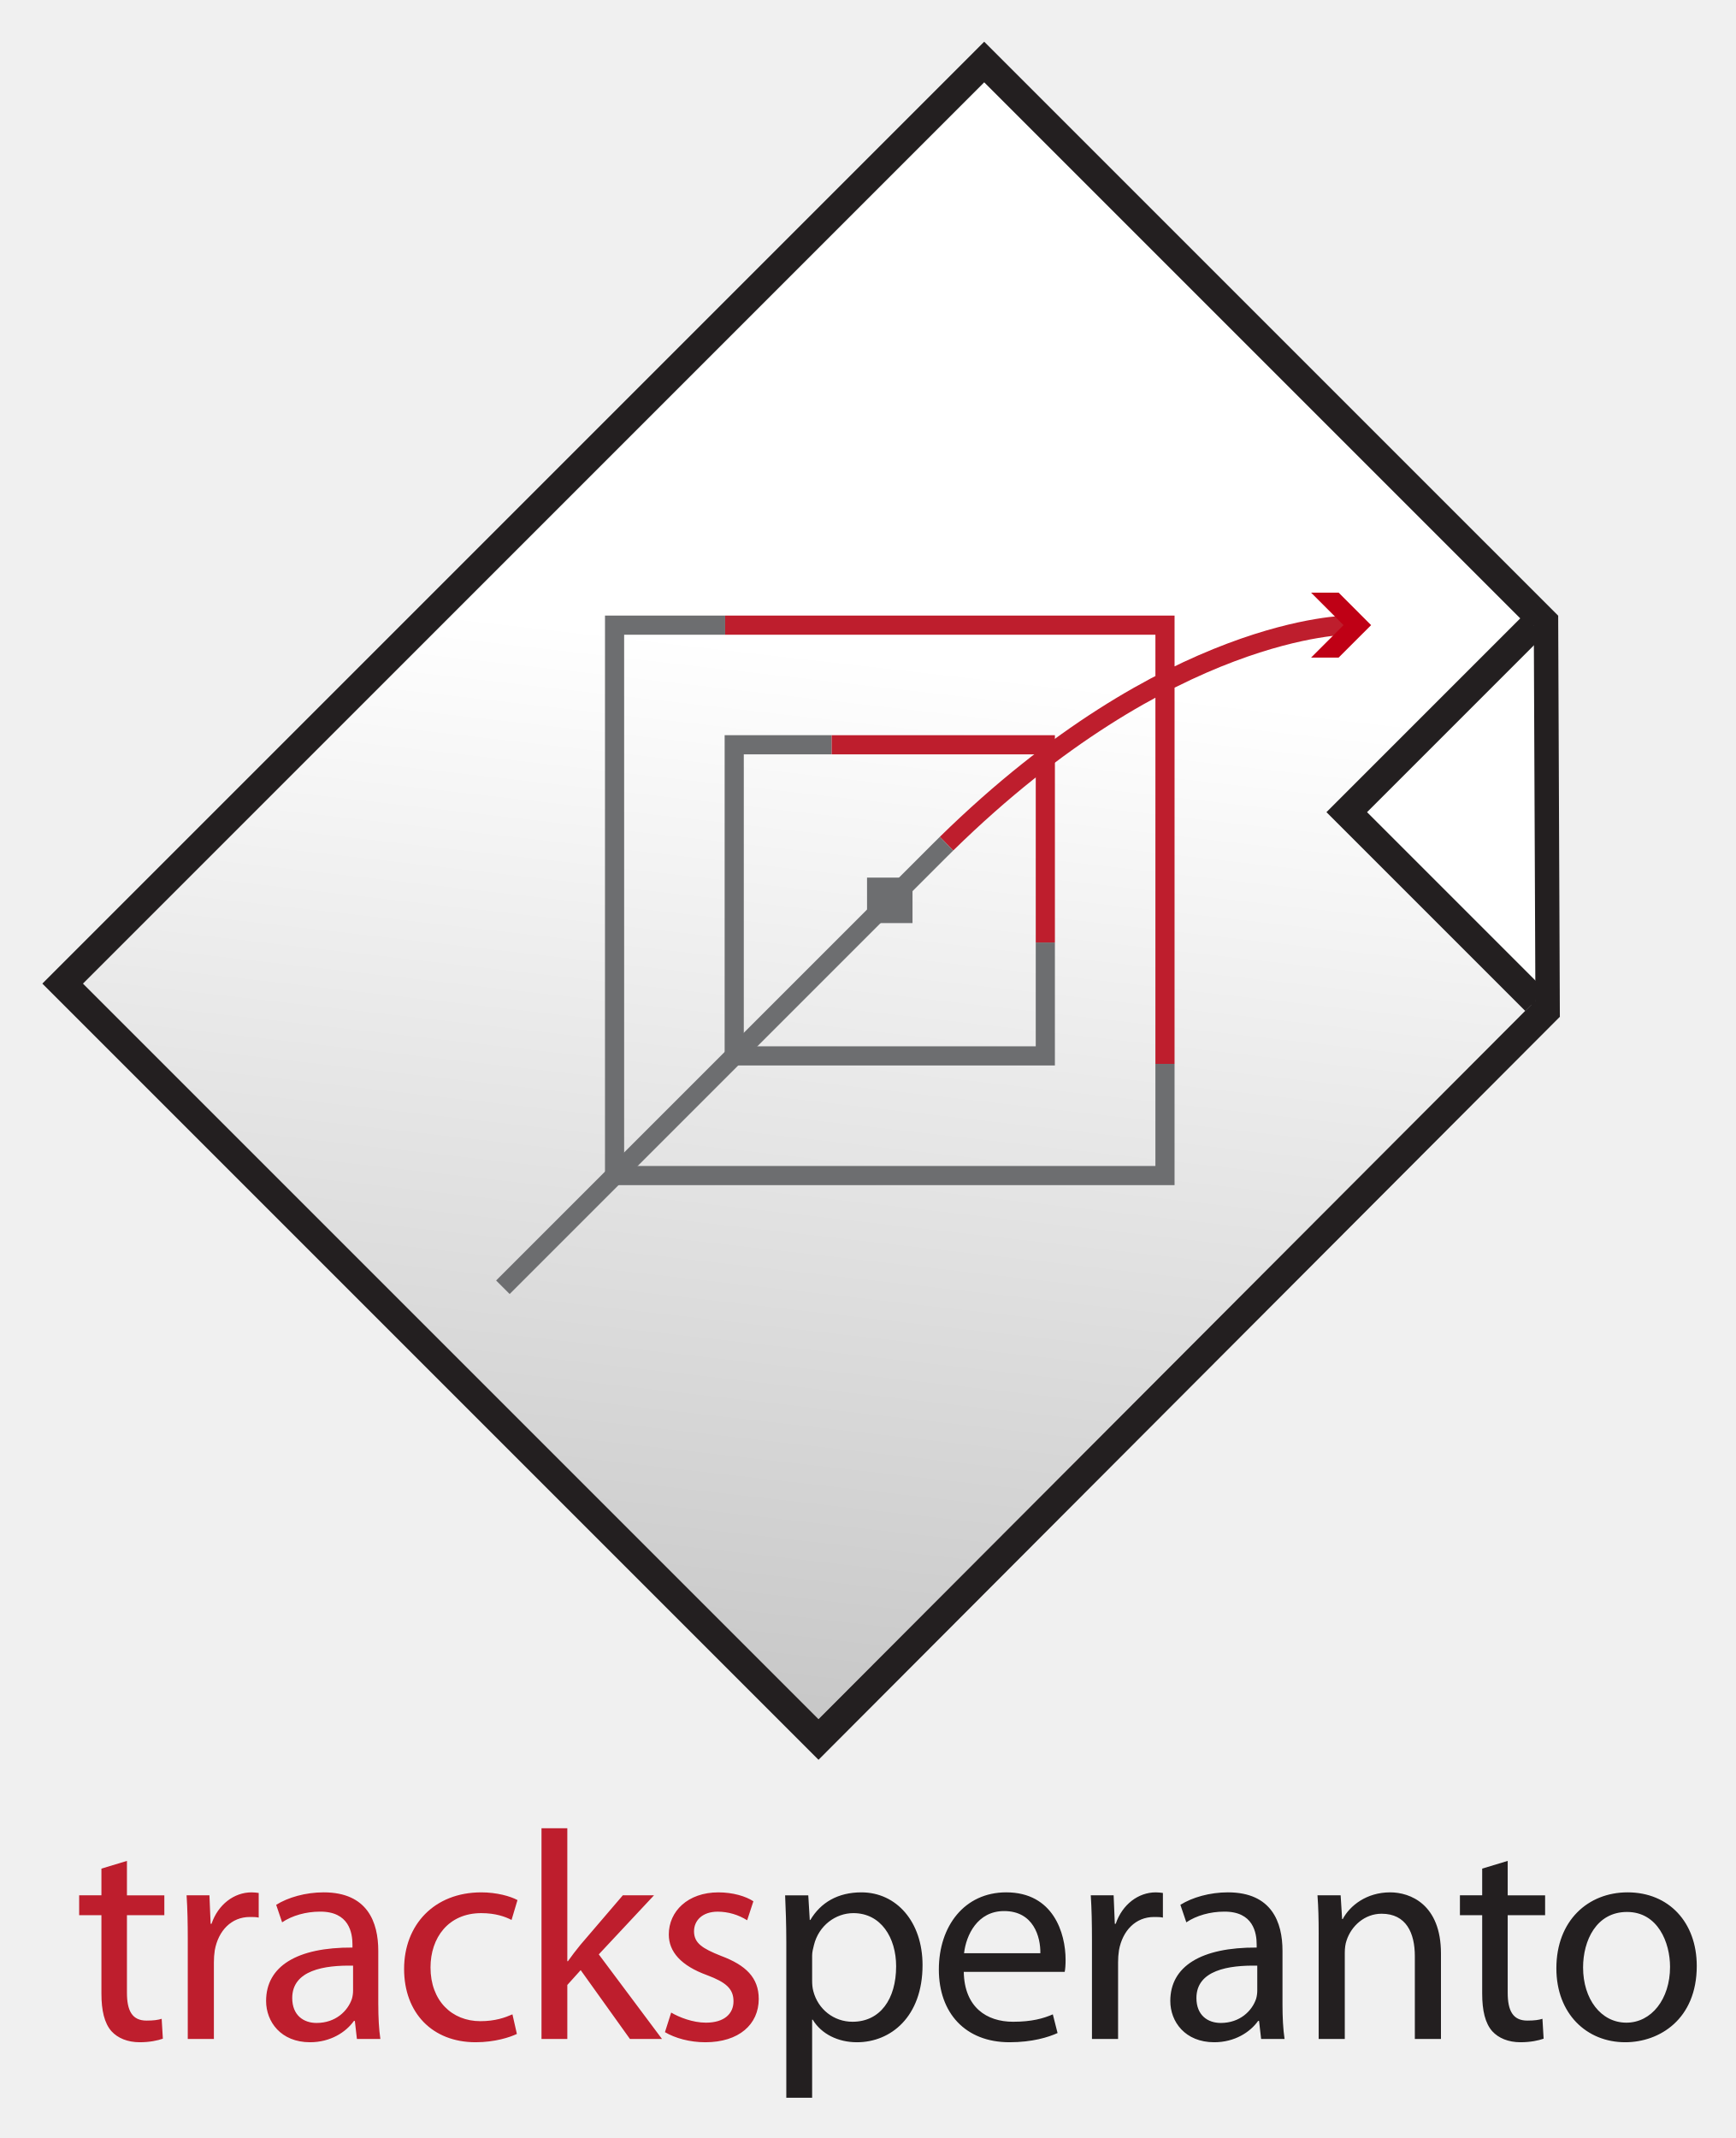
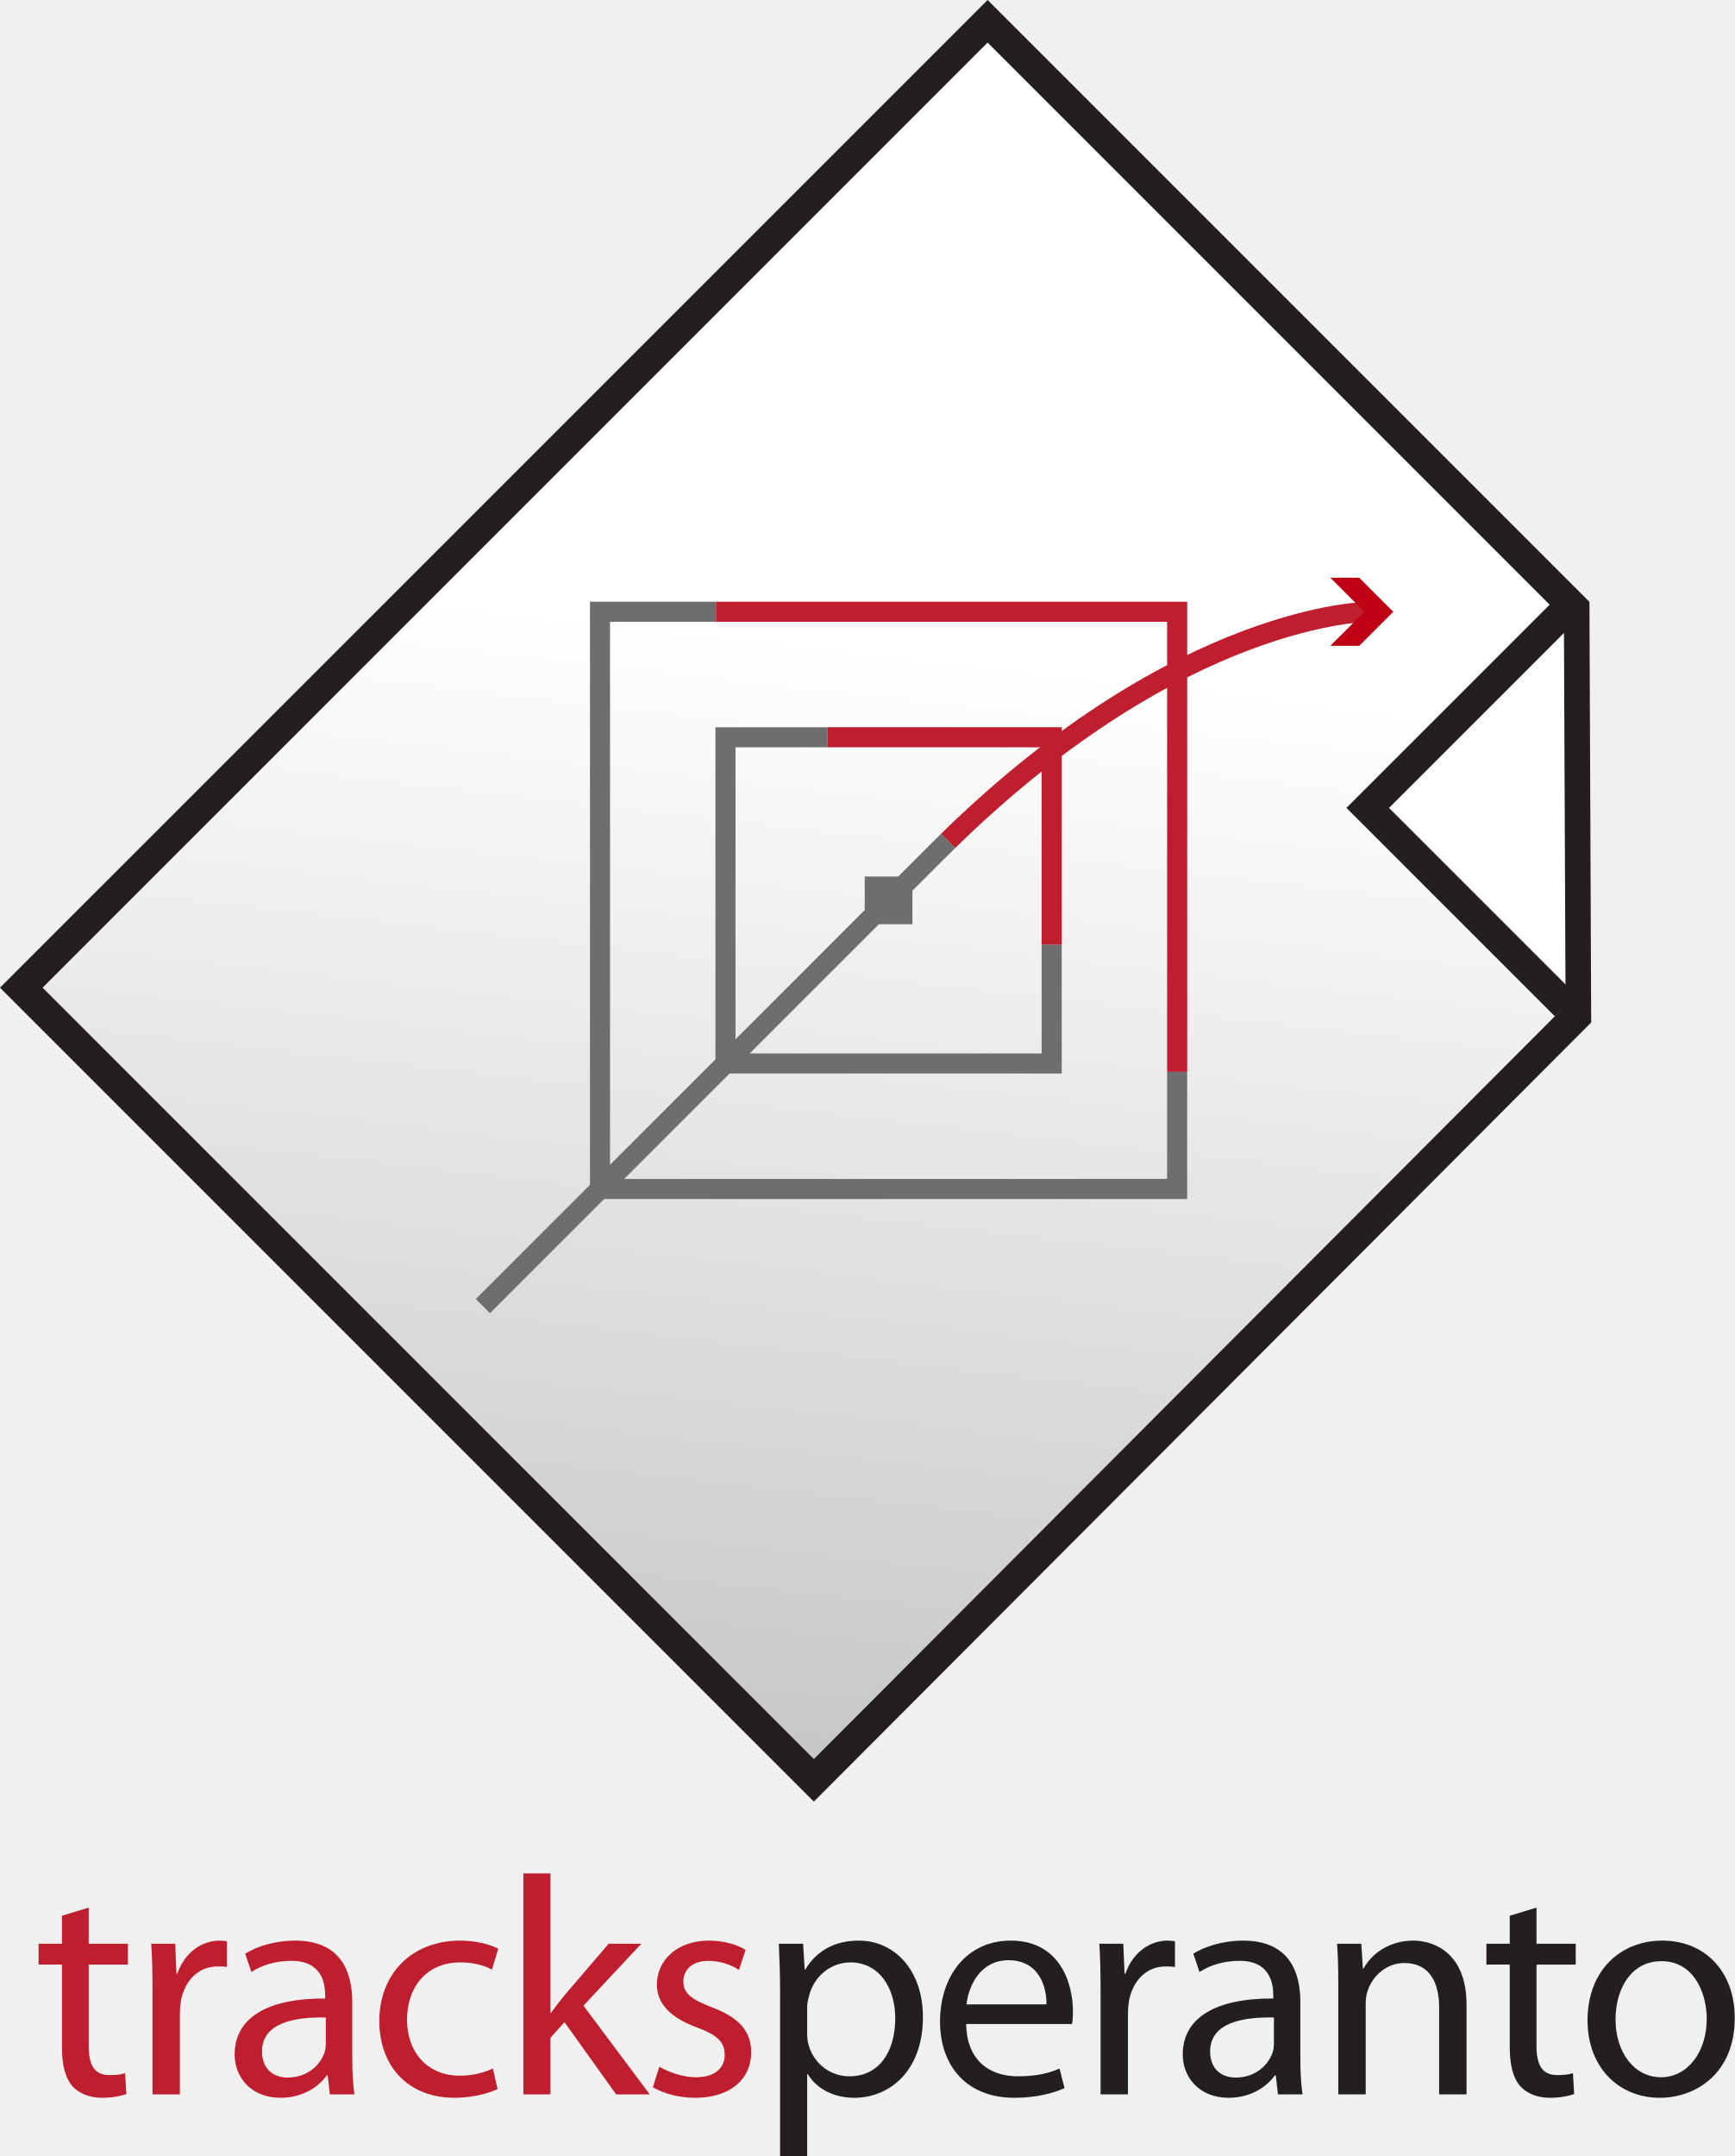
- <svg xmlns="http://www.w3.org/2000/svg" role="img" viewBox="142.45 33.20 181.34 223.34">
-   <linearGradient id="a" x1="356.957" x2="672.598" y1="460.032" y2="857.05" gradientTransform="rotate(45.001 726.05 126.695)" gradientUnits="userSpaceOnUse">
-     <stop offset="0" stop-color="#fff" />
-     <stop offset="1" />
+ <svg xmlns="http://www.w3.org/2000/svg" role="img" viewBox="142.45 33.2 172.829 214.779" version="1.1" id="svg14" width="172.829" height="214.779">
+   <defs id="defs14" />
+   <linearGradient id="a" x1="356.957" x2="672.598" y1="460.032" y2="857.05" gradientTransform="rotate(45.001,729.097,119.1769)" gradientUnits="userSpaceOnUse">
+     <stop offset="0" stop-color="#fff" id="stop1" />
+     <stop offset="1" id="stop2" />
  </linearGradient>
-   <path fill="url(#a)" d="M244.197 38.608l-96.272 96.271 78.96 78.961 75.943-76.111-1.584-42.073-57.047-57.048" />
-   <path fill="none" stroke="#231F20" stroke-width="3" d="M245.266 39.678l-96.271 96.271 78.96 78.96 75.943-76.11-.169-40.659z" />
-   <path fill="#FFF" stroke="#231F20" stroke-width="3" d="M302.678 98.502l-19.539 19.538 19.709 19.708" />
-   <path fill="none" stroke="#6D6E70" stroke-width="2" d="M251.651 131.654l-.001 11.847-32.499.001v-32.5h10.183" />
-   <path fill="none" stroke="#BE1E2D" stroke-width="2" d="M229.334 111.002h22.317v20.652" />
-   <path fill="none" stroke="#6D6E70" stroke-width="2" d="M264.15 144.334v11.667l-57.499.001v-57.5h11.553" />
-   <path fill="none" stroke="#BE1E2D" stroke-width="2" d="M218.204 98.502h45.947l-.001 45.832m-22.82-23.003c23.298-22.83 41.946-22.829 41.946-22.829" />
-   <path fill="none" stroke="#6D6E70" stroke-width="2" d="M194.984 167.668l40.383-40.383 5.073-5.073c.298-.297.595-.591.891-.881" />
-   <path fill="#BF0015" d="M279.413 101.893l3.392-3.391-3.392-3.393h2.878l3.391 3.393-3.391 3.391z" />
-   <path fill="#6D6E70" d="M233.026 124.877h4.75v4.75h-4.75z" />
-   <path fill="#BE1E2D" d="M155.711 227.593v3.597h3.907v2.077h-3.907v8.093c0 1.86.527 2.915 2.047 2.915.744 0 1.178-.062 1.581-.187l.124 2.077c-.527.187-1.364.372-2.418.372-1.271 0-2.294-.434-2.946-1.147-.744-.837-1.054-2.17-1.054-3.938v-8.186h-2.326v-2.077h2.326v-2.79l2.666-.806zm6.355 8.278c0-1.767-.031-3.286-.124-4.682h2.387l.124 2.977h.093c.682-2.016 2.356-3.286 4.186-3.286.279 0 .496.03.744.062v2.573c-.279-.062-.558-.062-.93-.062-1.922 0-3.287 1.426-3.659 3.473a8.161 8.161 0 0 0-.093 1.271v8h-2.729v-10.326zm19.903 6.729c0 1.302.062 2.573.217 3.597h-2.45l-.217-1.892h-.093c-.837 1.179-2.45 2.232-4.589 2.232-3.039 0-4.589-2.14-4.589-4.31 0-3.628 3.225-5.612 9.022-5.581v-.31c0-1.21-.341-3.473-3.411-3.442-1.426 0-2.883.403-3.938 1.116l-.62-1.829c1.24-.775 3.07-1.302 4.961-1.302 4.589 0 5.705 3.131 5.705 6.107v5.614zm-2.635-4.062c-2.977-.062-6.356.465-6.356 3.379 0 1.799 1.178 2.605 2.542 2.605 1.984 0 3.256-1.24 3.69-2.512.093-.311.124-.62.124-.868v-2.604zm17.113 7.131c-.713.342-2.294.868-4.31.868-4.527 0-7.473-3.069-7.473-7.658 0-4.62 3.163-7.999 8.062-7.999 1.612 0 3.039.402 3.783.806l-.62 2.077c-.651-.341-1.674-.713-3.163-.713-3.441 0-5.302 2.573-5.302 5.674 0 3.473 2.232 5.612 5.209 5.612 1.55 0 2.573-.372 3.349-.713l.465 2.046zm5.268-7.596h.062c.372-.527.868-1.179 1.302-1.706l4.434-5.178h3.256l-5.767 6.17 6.604 8.837h-3.349l-5.146-7.193-1.396 1.551v5.643h-2.697v-22.014h2.697v13.89zm10.85 5.364c.837.496 2.263 1.055 3.627 1.055 1.954 0 2.883-.961 2.883-2.232 0-1.303-.775-1.984-2.759-2.729-2.729-.992-4-2.449-4-4.248 0-2.418 1.984-4.402 5.178-4.402 1.52 0 2.853.402 3.659.93l-.651 1.984a5.817 5.817 0 0 0-3.07-.899c-1.612 0-2.48.931-2.48 2.047 0 1.24.868 1.798 2.822 2.573 2.573.961 3.938 2.264 3.938 4.496 0 2.666-2.077 4.526-5.581 4.526-1.644 0-3.163-.434-4.217-1.054l.651-2.047z" />
-   <path fill="#231F20" d="M224.592 236.089c0-1.923-.062-3.473-.124-4.899h2.419l.155 2.573h.062c1.085-1.829 2.884-2.883 5.333-2.883 3.659 0 6.387 3.069 6.387 7.596 0 5.396-3.318 8.062-6.852 8.062-1.984 0-3.721-.868-4.62-2.356h-.062v8.154h-2.698v-16.247zm2.698 3.999c0 .403.031.775.124 1.116.496 1.892 2.139 3.193 4.093 3.193 2.883 0 4.558-2.355 4.558-5.798 0-2.977-1.582-5.55-4.465-5.55-1.86 0-3.628 1.303-4.124 3.349-.093.341-.186.744-.186 1.085v2.605zm15.841-.9c.062 3.69 2.387 5.209 5.147 5.209 1.953 0 3.163-.341 4.155-.774l.496 1.953c-.961.435-2.635.961-5.023.961-4.62 0-7.379-3.069-7.379-7.597 0-4.526 2.667-8.061 7.039-8.061 4.93 0 6.201 4.278 6.201 7.038 0 .558-.031.961-.093 1.271h-10.543zm7.999-1.953c.031-1.705-.713-4.402-3.783-4.402-2.791 0-3.969 2.512-4.186 4.402h7.969zm5.392-1.364c0-1.767-.031-3.286-.124-4.682h2.388l.124 2.977h.093c.683-2.016 2.356-3.286 4.186-3.286.279 0 .496.03.744.062v2.573c-.279-.062-.558-.062-.93-.062-1.922 0-3.287 1.426-3.659 3.473a8.161 8.161 0 0 0-.093 1.271v8h-2.729v-10.326zm19.904 6.729c0 1.302.062 2.573.217 3.597h-2.449l-.217-1.892h-.093c-.837 1.179-2.449 2.232-4.589 2.232-3.038 0-4.589-2.14-4.589-4.31 0-3.628 3.225-5.612 9.023-5.581v-.31c0-1.21-.341-3.473-3.411-3.442-1.426 0-2.884.403-3.938 1.116l-.62-1.829c1.24-.775 3.069-1.302 4.961-1.302 4.589 0 5.705 3.131 5.705 6.107v5.614zm-2.635-4.062c-2.977-.062-6.356.465-6.356 3.379 0 1.799 1.179 2.605 2.543 2.605 1.984 0 3.255-1.24 3.689-2.512.093-.311.124-.62.124-.868v-2.604zm6.415-3.287c0-1.581-.031-2.821-.124-4.062h2.419l.155 2.48h.062c.744-1.396 2.48-2.79 4.961-2.79 2.077 0 5.302 1.24 5.302 6.387v8.93h-2.729v-8.65c0-2.419-.899-4.434-3.473-4.434-1.767 0-3.162 1.271-3.658 2.79-.124.341-.187.806-.187 1.271v9.022h-2.729v-10.944zm19.747-7.658v3.597h3.908v2.077h-3.908v8.093c0 1.86.527 2.915 2.047 2.915.744 0 1.178-.062 1.582-.187l.123 2.077c-.527.187-1.363.372-2.418.372-1.271 0-2.295-.434-2.945-1.147-.744-.837-1.055-2.17-1.055-3.938v-8.186h-2.325v-2.077h2.325v-2.79l2.666-.806zm19.75 10.976c0 5.55-3.877 7.968-7.473 7.968-4.031 0-7.193-2.977-7.193-7.72 0-4.992 3.316-7.938 7.441-7.938 4.309.001 7.225 3.132 7.225 7.69zm-11.876.155c0 3.287 1.86 5.768 4.526 5.768 2.605 0 4.559-2.449 4.559-5.829 0-2.543-1.271-5.736-4.496-5.736-3.193-.001-4.589 2.975-4.589 5.797z" />
-   <path fill="none" d="M92 16.889h256v270H92zm2.032 270H348v270H94.032z" />
+   <path fill="url(#a)" d="m 239.773,34.251 -96.272,96.271 78.96,78.961 75.943,-76.111 -1.584,-42.073 -57.047,-57.048" id="path2" style="fill:url(#a)" />
+   <path fill="none" stroke="#231f20" stroke-width="3" d="m 240.842,35.321 -96.271,96.271 78.96,78.96 75.943,-76.11 -0.169,-40.659 z" id="path3" />
+   <path fill="#ffffff" stroke="#231f20" stroke-width="3" d="m 298.254,94.145 -19.539,19.538 19.709,19.708" id="path4" />
+   <path fill="none" stroke="#6d6e70" stroke-width="2" d="m 247.227,127.297 -0.001,11.847 -32.499,0.001 v -32.5 h 10.183" id="path5" />
+   <path fill="none" stroke="#be1e2d" stroke-width="2" d="m 224.91,106.645 h 22.317 v 20.652" id="path6" />
+   <path fill="none" stroke="#6d6e70" stroke-width="2" d="m 259.726,139.977 v 11.667 l -57.499,0.001 V 94.145 h 11.553" id="path7" />
+   <path fill="none" stroke="#be1e2d" stroke-width="2" d="m 213.78,94.145 h 45.947 l -0.001,45.832 m -22.82,-23.003 c 23.298,-22.83 41.946,-22.829 41.946,-22.829" id="path8" />
+   <path fill="none" stroke="#6d6e70" stroke-width="2" d="m 190.56,163.311 40.383,-40.383 5.073,-5.073 c 0.298,-0.297 0.595,-0.591 0.891,-0.881" id="path9" />
+   <path fill="#bf0015" d="m 274.989,97.536 3.392,-3.391 -3.392,-3.393 h 2.878 l 3.391,3.393 -3.391,3.391 z" id="path10" />
+   <path fill="#6d6e70" d="m 228.602,120.52 h 4.75 v 4.75 h -4.75 z" id="path11" />
+   <path fill="#be1e2d" d="m 151.287,223.236 v 3.597 h 3.907 v 2.077 h -3.907 v 8.093 c 0,1.86 0.527,2.915 2.047,2.915 0.744,0 1.178,-0.062 1.581,-0.187 l 0.124,2.077 c -0.527,0.187 -1.364,0.372 -2.418,0.372 -1.271,0 -2.294,-0.434 -2.946,-1.147 -0.744,-0.837 -1.054,-2.17 -1.054,-3.938 v -8.186 h -2.326 v -2.077 h 2.326 v -2.79 z m 6.355,8.278 c 0,-1.767 -0.031,-3.286 -0.124,-4.682 h 2.387 l 0.124,2.977 h 0.093 c 0.682,-2.016 2.356,-3.286 4.186,-3.286 0.279,0 0.496,0.03 0.744,0.062 v 2.573 c -0.279,-0.062 -0.558,-0.062 -0.93,-0.062 -1.922,0 -3.287,1.426 -3.659,3.473 a 8.161,8.161 0 0 0 -0.093,1.271 v 8 h -2.729 v -10.326 z m 19.903,6.729 c 0,1.302 0.062,2.573 0.217,3.597 h -2.45 l -0.217,-1.892 h -0.093 c -0.837,1.179 -2.45,2.232 -4.589,2.232 -3.039,0 -4.589,-2.14 -4.589,-4.31 0,-3.628 3.225,-5.612 9.022,-5.581 v -0.31 c 0,-1.21 -0.341,-3.473 -3.411,-3.442 -1.426,0 -2.883,0.403 -3.938,1.116 l -0.62,-1.829 c 1.24,-0.775 3.07,-1.302 4.961,-1.302 4.589,0 5.705,3.131 5.705,6.107 v 5.614 z m -2.635,-4.062 c -2.977,-0.062 -6.356,0.465 -6.356,3.379 0,1.799 1.178,2.605 2.542,2.605 1.984,0 3.256,-1.24 3.69,-2.512 0.093,-0.311 0.124,-0.62 0.124,-0.868 z m 17.113,7.131 c -0.713,0.342 -2.294,0.868 -4.31,0.868 -4.527,0 -7.473,-3.069 -7.473,-7.658 0,-4.62 3.163,-7.999 8.062,-7.999 1.612,0 3.039,0.402 3.783,0.806 l -0.62,2.077 c -0.651,-0.341 -1.674,-0.713 -3.163,-0.713 -3.441,0 -5.302,2.573 -5.302,5.674 0,3.473 2.232,5.612 5.209,5.612 1.55,0 2.573,-0.372 3.349,-0.713 z m 5.268,-7.596 h 0.062 c 0.372,-0.527 0.868,-1.179 1.302,-1.706 l 4.434,-5.178 h 3.256 l -5.767,6.17 6.604,8.837 h -3.349 l -5.146,-7.193 -1.396,1.551 v 5.643 h -2.697 v -22.014 h 2.697 z m 10.85,5.364 c 0.837,0.496 2.263,1.055 3.627,1.055 1.954,0 2.883,-0.961 2.883,-2.232 0,-1.303 -0.775,-1.984 -2.759,-2.729 -2.729,-0.992 -4,-2.449 -4,-4.248 0,-2.418 1.984,-4.402 5.178,-4.402 1.52,0 2.853,0.402 3.659,0.93 l -0.651,1.984 a 5.817,5.817 0 0 0 -3.07,-0.899 c -1.612,0 -2.48,0.931 -2.48,2.047 0,1.24 0.868,1.798 2.822,2.573 2.573,0.961 3.938,2.264 3.938,4.496 0,2.666 -2.077,4.526 -5.581,4.526 -1.644,0 -3.163,-0.434 -4.217,-1.054 z" id="path12" />
+   <path fill="#231f20" d="m 220.168,231.732 c 0,-1.923 -0.062,-3.473 -0.124,-4.899 h 2.419 l 0.155,2.573 h 0.062 c 1.085,-1.829 2.884,-2.883 5.333,-2.883 3.659,0 6.387,3.069 6.387,7.596 0,5.396 -3.318,8.062 -6.852,8.062 -1.984,0 -3.721,-0.868 -4.62,-2.356 h -0.062 v 8.154 h -2.698 z m 2.698,3.999 c 0,0.403 0.031,0.775 0.124,1.116 0.496,1.892 2.139,3.193 4.093,3.193 2.883,0 4.558,-2.355 4.558,-5.798 0,-2.977 -1.582,-5.55 -4.465,-5.55 -1.86,0 -3.628,1.303 -4.124,3.349 -0.093,0.341 -0.186,0.744 -0.186,1.085 z m 15.841,-0.9 c 0.062,3.69 2.387,5.209 5.147,5.209 1.953,0 3.163,-0.341 4.155,-0.774 l 0.496,1.953 c -0.961,0.435 -2.635,0.961 -5.023,0.961 -4.62,0 -7.379,-3.069 -7.379,-7.597 0,-4.526 2.667,-8.061 7.039,-8.061 4.93,0 6.201,4.278 6.201,7.038 0,0.558 -0.031,0.961 -0.093,1.271 z m 7.999,-1.953 c 0.031,-1.705 -0.713,-4.402 -3.783,-4.402 -2.791,0 -3.969,2.512 -4.186,4.402 z m 5.392,-1.364 c 0,-1.767 -0.031,-3.286 -0.124,-4.682 h 2.388 l 0.124,2.977 h 0.093 c 0.683,-2.016 2.356,-3.286 4.186,-3.286 0.279,0 0.496,0.03 0.744,0.062 v 2.573 c -0.279,-0.062 -0.558,-0.062 -0.93,-0.062 -1.922,0 -3.287,1.426 -3.659,3.473 a 8.161,8.161 0 0 0 -0.093,1.271 v 8 h -2.729 z m 19.904,6.729 c 0,1.302 0.062,2.573 0.217,3.597 h -2.449 l -0.217,-1.892 h -0.093 c -0.837,1.179 -2.449,2.232 -4.589,2.232 -3.038,0 -4.589,-2.14 -4.589,-4.31 0,-3.628 3.225,-5.612 9.023,-5.581 v -0.31 c 0,-1.21 -0.341,-3.473 -3.411,-3.442 -1.426,0 -2.884,0.403 -3.938,1.116 l -0.62,-1.829 c 1.24,-0.775 3.069,-1.302 4.961,-1.302 4.589,0 5.705,3.131 5.705,6.107 z m -2.635,-4.062 c -2.977,-0.062 -6.356,0.465 -6.356,3.379 0,1.799 1.179,2.605 2.543,2.605 1.984,0 3.255,-1.24 3.689,-2.512 0.093,-0.311 0.124,-0.62 0.124,-0.868 z m 6.415,-3.287 c 0,-1.581 -0.031,-2.821 -0.124,-4.062 h 2.419 l 0.155,2.48 h 0.062 c 0.744,-1.396 2.48,-2.79 4.961,-2.79 2.077,0 5.302,1.24 5.302,6.387 v 8.93 h -2.729 v -8.65 c 0,-2.419 -0.899,-4.434 -3.473,-4.434 -1.767,0 -3.162,1.271 -3.658,2.79 -0.124,0.341 -0.187,0.806 -0.187,1.271 v 9.022 h -2.729 v -10.944 z m 19.747,-7.658 v 3.597 h 3.908 v 2.077 h -3.908 v 8.093 c 0,1.86 0.527,2.915 2.047,2.915 0.744,0 1.178,-0.062 1.582,-0.187 l 0.123,2.077 c -0.527,0.187 -1.363,0.372 -2.418,0.372 -1.271,0 -2.295,-0.434 -2.945,-1.147 -0.744,-0.837 -1.055,-2.17 -1.055,-3.938 v -8.186 h -2.325 v -2.077 h 2.325 v -2.79 z m 19.75,10.976 c 0,5.55 -3.877,7.968 -7.473,7.968 -4.031,0 -7.193,-2.977 -7.193,-7.72 0,-4.992 3.316,-7.938 7.441,-7.938 4.309,0.001 7.225,3.132 7.225,7.69 z m -11.876,0.155 c 0,3.287 1.86,5.768 4.526,5.768 2.605,0 4.559,-2.449 4.559,-5.829 0,-2.543 -1.271,-5.736 -4.496,-5.736 -3.193,-0.001 -4.589,2.975 -4.589,5.797 z" id="path13" />
</svg>
